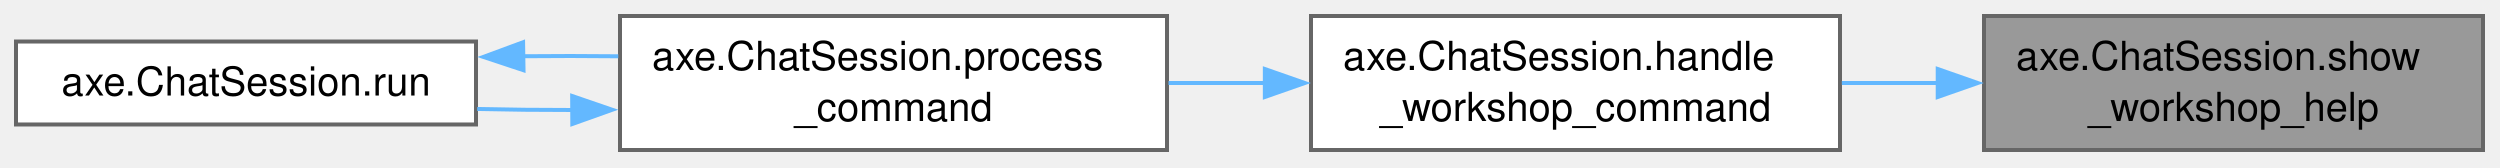
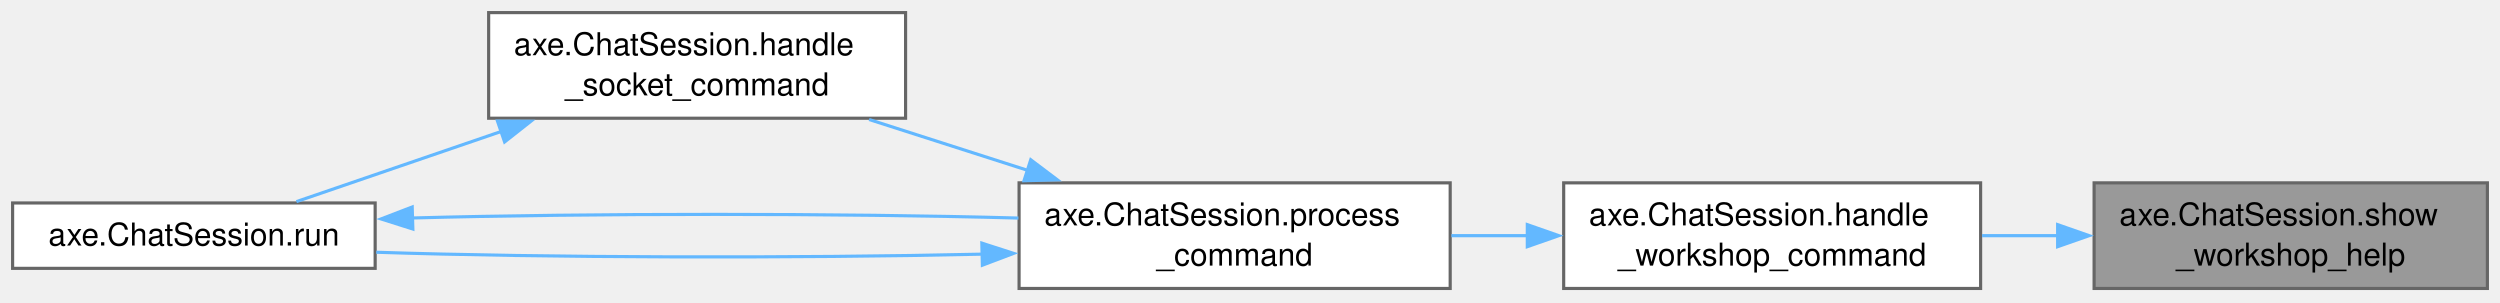
- <svg xmlns="http://www.w3.org/2000/svg" xmlns:xlink="http://www.w3.org/1999/xlink" width="625pt" height="42pt" viewBox="0.00 0.00 625.00 42.00">
-   <g id="graph0" class="graph" transform="scale(1 1) rotate(0) translate(4 37.5)">
+ <svg xmlns="http://www.w3.org/2000/svg" xmlns:xlink="http://www.w3.org/1999/xlink" width="793pt" height="96pt" viewBox="0.00 0.00 793.00 96.00">
+   <g id="graph0" class="graph" transform="scale(1 1) rotate(0) translate(4 91.5)">
    <g id="Node000001" class="node">
      <g id="a_Node000001">
        <a xlink:title=" ">
-           <polygon fill="#999999" stroke="#666666" points="616.75,-33.5 492,-33.5 492,0 616.75,0 616.75,-33.5" />
-           <text xml:space="preserve" text-anchor="start" x="500" y="-20" font-family="Helvetica,sans-Serif" font-size="10.00">axe.ChatSession.show</text>
-           <text xml:space="preserve" text-anchor="middle" x="554.38" y="-7.25" font-family="Helvetica,sans-Serif" font-size="10.00">_workshop_help</text>
+           <polygon fill="#999999" stroke="#666666" points="785,-33.5 660.25,-33.5 660.25,0 785,0 785,-33.5" />
+           <text xml:space="preserve" text-anchor="start" x="668.25" y="-20" font-family="Helvetica,sans-Serif" font-size="10.00">axe.ChatSession.show</text>
+           <text xml:space="preserve" text-anchor="middle" x="722.62" y="-7.25" font-family="Helvetica,sans-Serif" font-size="10.00">_workshop_help</text>
        </a>
      </g>
    </g>
    <g id="Node000002" class="node">
      <g id="a_Node000002">
        <a xlink:href="classaxe_1_1ChatSession.html#ad1395c2247996d061ec1a9cc47621bdf" target="_top" xlink:title=" ">
-           <polygon fill="white" stroke="#666666" points="456,-33.5 323.75,-33.5 323.75,0 456,0 456,-33.5" />
-           <text xml:space="preserve" text-anchor="start" x="331.75" y="-20" font-family="Helvetica,sans-Serif" font-size="10.00">axe.ChatSession.handle</text>
-           <text xml:space="preserve" text-anchor="middle" x="389.88" y="-7.25" font-family="Helvetica,sans-Serif" font-size="10.00">_workshop_command</text>
+           <polygon fill="white" stroke="#666666" points="624.25,-33.5 492,-33.5 492,0 624.25,0 624.25,-33.5" />
+           <text xml:space="preserve" text-anchor="start" x="500" y="-20" font-family="Helvetica,sans-Serif" font-size="10.00">axe.ChatSession.handle</text>
+           <text xml:space="preserve" text-anchor="middle" x="558.12" y="-7.25" font-family="Helvetica,sans-Serif" font-size="10.00">_workshop_command</text>
        </a>
      </g>
    </g>
    <g id="edge1_Node000001_Node000002" class="edge">
      <g id="a_edge1_Node000001_Node000002">
        <a xlink:title=" ">
-           <path fill="none" stroke="#63b8ff" d="M480.66,-16.75C472.6,-16.75 464.43,-16.75 456.46,-16.75" />
-           <polygon fill="#63b8ff" stroke="#63b8ff" points="480.43,-20.25 490.43,-16.75 480.43,-13.25 480.43,-20.25" />
+           <path fill="none" stroke="#63b8ff" d="M648.91,-16.75C640.85,-16.75 632.68,-16.75 624.71,-16.75" />
+           <polygon fill="#63b8ff" stroke="#63b8ff" points="648.68,-20.25 658.68,-16.75 648.68,-13.25 648.68,-20.25" />
        </a>
      </g>
    </g>
    <g id="Node000003" class="node">
      <g id="a_Node000003">
        <a xlink:href="classaxe_1_1ChatSession.html#aaa359a2981c69ef0b93b8b48e259e007" target="_top" xlink:title=" ">
-           <polygon fill="white" stroke="#666666" points="287.75,-33.5 151,-33.5 151,0 287.75,0 287.75,-33.5" />
-           <text xml:space="preserve" text-anchor="start" x="159" y="-20" font-family="Helvetica,sans-Serif" font-size="10.00">axe.ChatSession.process</text>
-           <text xml:space="preserve" text-anchor="middle" x="219.38" y="-7.25" font-family="Helvetica,sans-Serif" font-size="10.00">_command</text>
+           <polygon fill="white" stroke="#666666" points="456,-33.5 319.25,-33.5 319.25,0 456,0 456,-33.5" />
+           <text xml:space="preserve" text-anchor="start" x="327.25" y="-20" font-family="Helvetica,sans-Serif" font-size="10.00">axe.ChatSession.process</text>
+           <text xml:space="preserve" text-anchor="middle" x="387.62" y="-7.25" font-family="Helvetica,sans-Serif" font-size="10.00">_command</text>
        </a>
      </g>
    </g>
    <g id="edge2_Node000002_Node000003" class="edge">
      <g id="a_edge2_Node000002_Node000003">
        <a xlink:title=" ">
-           <path fill="none" stroke="#63b8ff" d="M312.39,-16.75C304.3,-16.75 296.11,-16.75 288.13,-16.75" />
-           <polygon fill="#63b8ff" stroke="#63b8ff" points="312.21,-20.25 322.21,-16.75 312.21,-13.25 312.21,-20.25" />
+           <path fill="none" stroke="#63b8ff" d="M480.64,-16.75C472.55,-16.75 464.36,-16.75 456.38,-16.75" />
+           <polygon fill="#63b8ff" stroke="#63b8ff" points="480.46,-20.25 490.46,-16.75 480.46,-13.25 480.46,-20.25" />
        </a>
      </g>
    </g>
    <g id="Node000004" class="node">
      <g id="a_Node000004">
+         <a xlink:href="classaxe_1_1ChatSession.html#a00f4c50861d88ce623a2c2db3ba0bd0b" target="_top" xlink:title=" ">
+           <polygon fill="white" stroke="#666666" points="283.25,-87.5 151,-87.5 151,-54 283.25,-54 283.25,-87.5" />
+           <text xml:space="preserve" text-anchor="start" x="159" y="-74" font-family="Helvetica,sans-Serif" font-size="10.00">axe.ChatSession.handle</text>
+           <text xml:space="preserve" text-anchor="middle" x="217.12" y="-61.25" font-family="Helvetica,sans-Serif" font-size="10.00">_socket_command</text>
+         </a>
+       </g>
+     </g>
+     <g id="edge3_Node000003_Node000004" class="edge">
+       <g id="a_edge3_Node000003_Node000004">
+         <a xlink:title=" ">
+           <path fill="none" stroke="#63b8ff" d="M322.09,-37.43C305.44,-42.77 287.7,-48.45 271.68,-53.59" />
+           <polygon fill="#63b8ff" stroke="#63b8ff" points="322.95,-40.83 331.41,-34.45 320.81,-34.17 322.95,-40.83" />
+         </a>
+       </g>
+     </g>
+     <g id="Node000005" class="node">
+       <g id="a_Node000005">
        <a xlink:href="classaxe_1_1ChatSession.html#a68cb42802ab49b009bbfc87e9d7e8f78" target="_top" xlink:title=" ">
          <polygon fill="white" stroke="#666666" points="115,-27.12 0,-27.12 0,-6.38 115,-6.38 115,-27.12" />
          <text xml:space="preserve" text-anchor="middle" x="57.5" y="-13.62" font-family="Helvetica,sans-Serif" font-size="10.00">axe.ChatSession.run</text>
        </a>
      </g>
    </g>
-     <g id="edge3_Node000003_Node000004" class="edge">
-       <g id="a_edge3_Node000003_Node000004">
+     <g id="edge6_Node000003_Node000005" class="edge">
+       <g id="a_edge6_Node000003_Node000005">
        <a xlink:title=" ">
-           <path fill="none" stroke="#63b8ff" d="M139.21,-10C131.15,-9.99 123.07,-10.08 115.31,-10.26" />
-           <polygon fill="#63b8ff" stroke="#63b8ff" points="139.04,-13.5 149.06,-10.06 139.08,-6.5 139.04,-13.5" />
+           <path fill="none" stroke="#63b8ff" d="M307.83,-10.89C248.49,-9.53 168.54,-9.73 115.34,-11.49" />
+           <polygon fill="#63b8ff" stroke="#63b8ff" points="307.44,-14.38 317.52,-11.13 307.61,-7.38 307.44,-14.38" />
        </a>
      </g>
    </g>
-     <g id="edge4_Node000004_Node000003" class="edge">
-       <g id="a_edge4_Node000004_Node000003">
+     <g id="edge4_Node000004_Node000005" class="edge">
+       <g id="a_edge4_Node000004_Node000005">
        <a xlink:title=" ">
-           <path fill="none" stroke="#63b8ff" d="M126.73,-23.44C134.63,-23.52 142.68,-23.52 150.57,-23.43" />
-           <polygon fill="#63b8ff" stroke="#63b8ff" points="126.88,-19.94 116.83,-23.27 126.77,-26.94 126.88,-19.94" />
+           <path fill="none" stroke="#63b8ff" d="M155.1,-49.84C132.88,-42.23 108.66,-33.93 90.03,-27.55" />
+           <polygon fill="#63b8ff" stroke="#63b8ff" points="153.79,-53.1 164.39,-53.03 156.06,-46.47 153.79,-53.1" />
+         </a>
+       </g>
+     </g>
+     <g id="edge5_Node000005_Node000003" class="edge">
+       <g id="a_edge5_Node000005_Node000003">
+         <a xlink:title=" ">
+           <path fill="none" stroke="#63b8ff" d="M126.65,-22.35C183.06,-23.89 262.78,-23.88 319.04,-22.33" />
+           <polygon fill="#63b8ff" stroke="#63b8ff" points="126.96,-18.85 116.86,-22.05 126.75,-25.85 126.96,-18.85" />
        </a>
      </g>
    </g>
  </g>
</svg>
